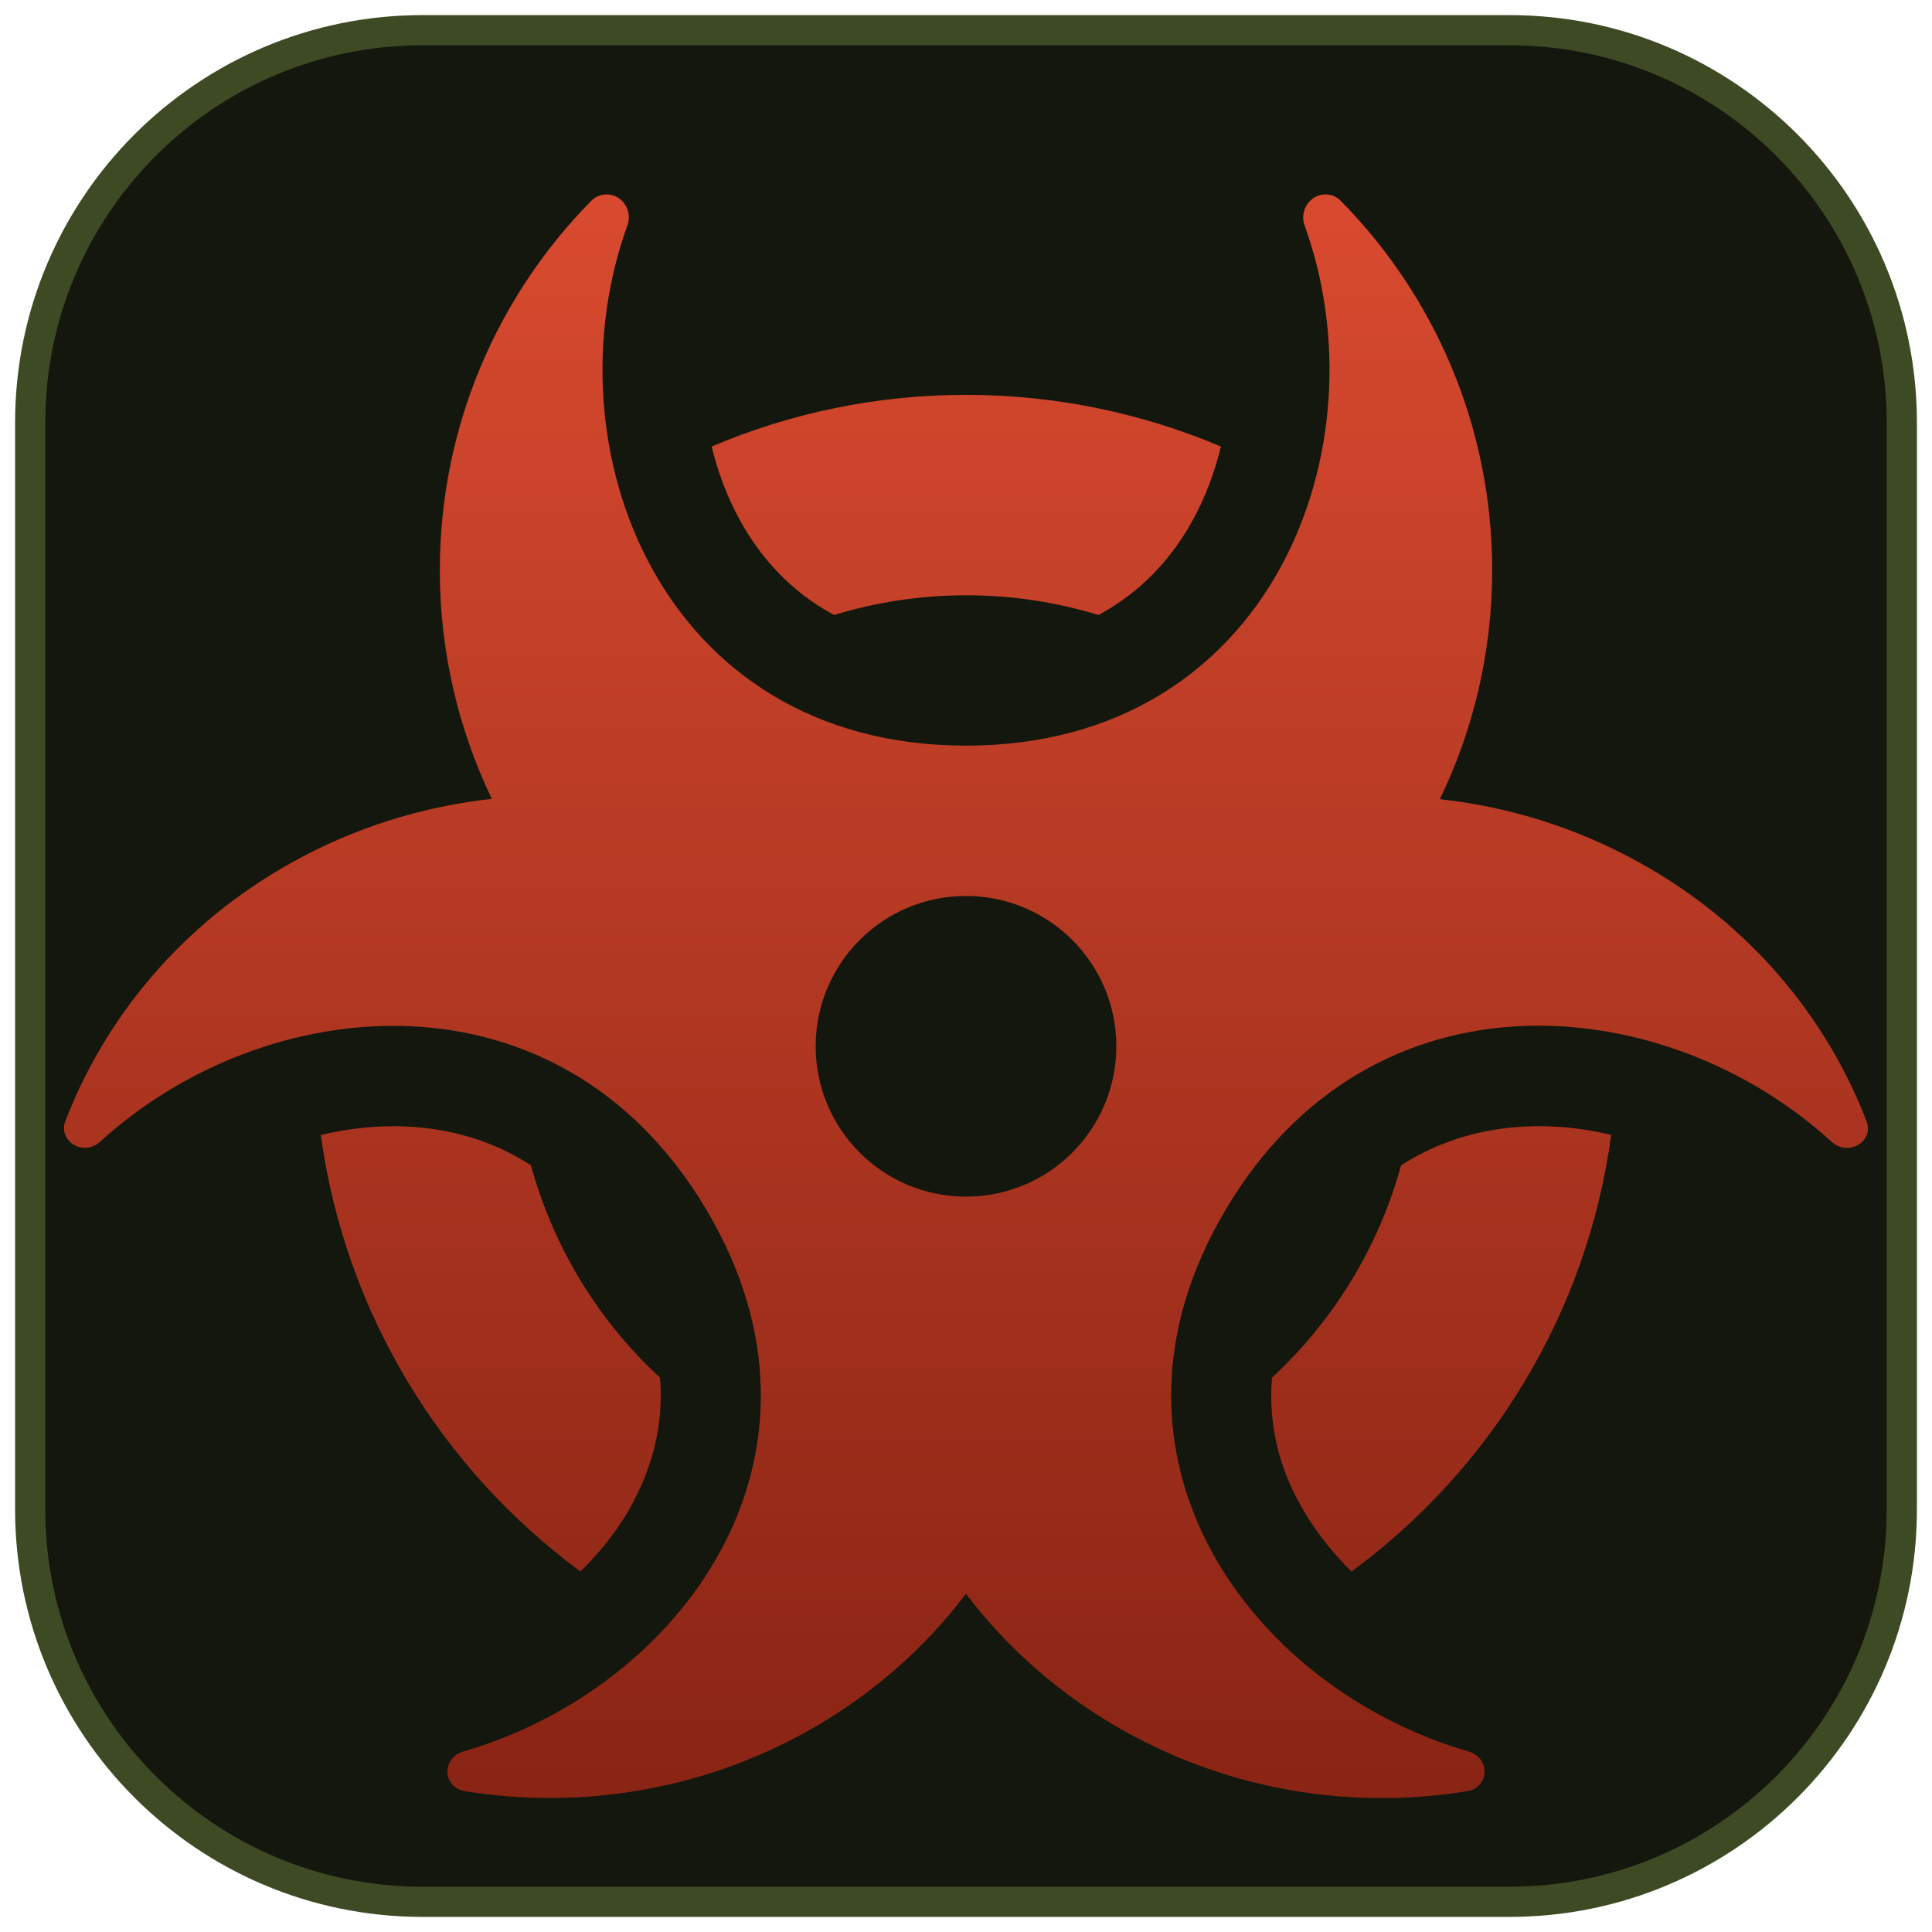
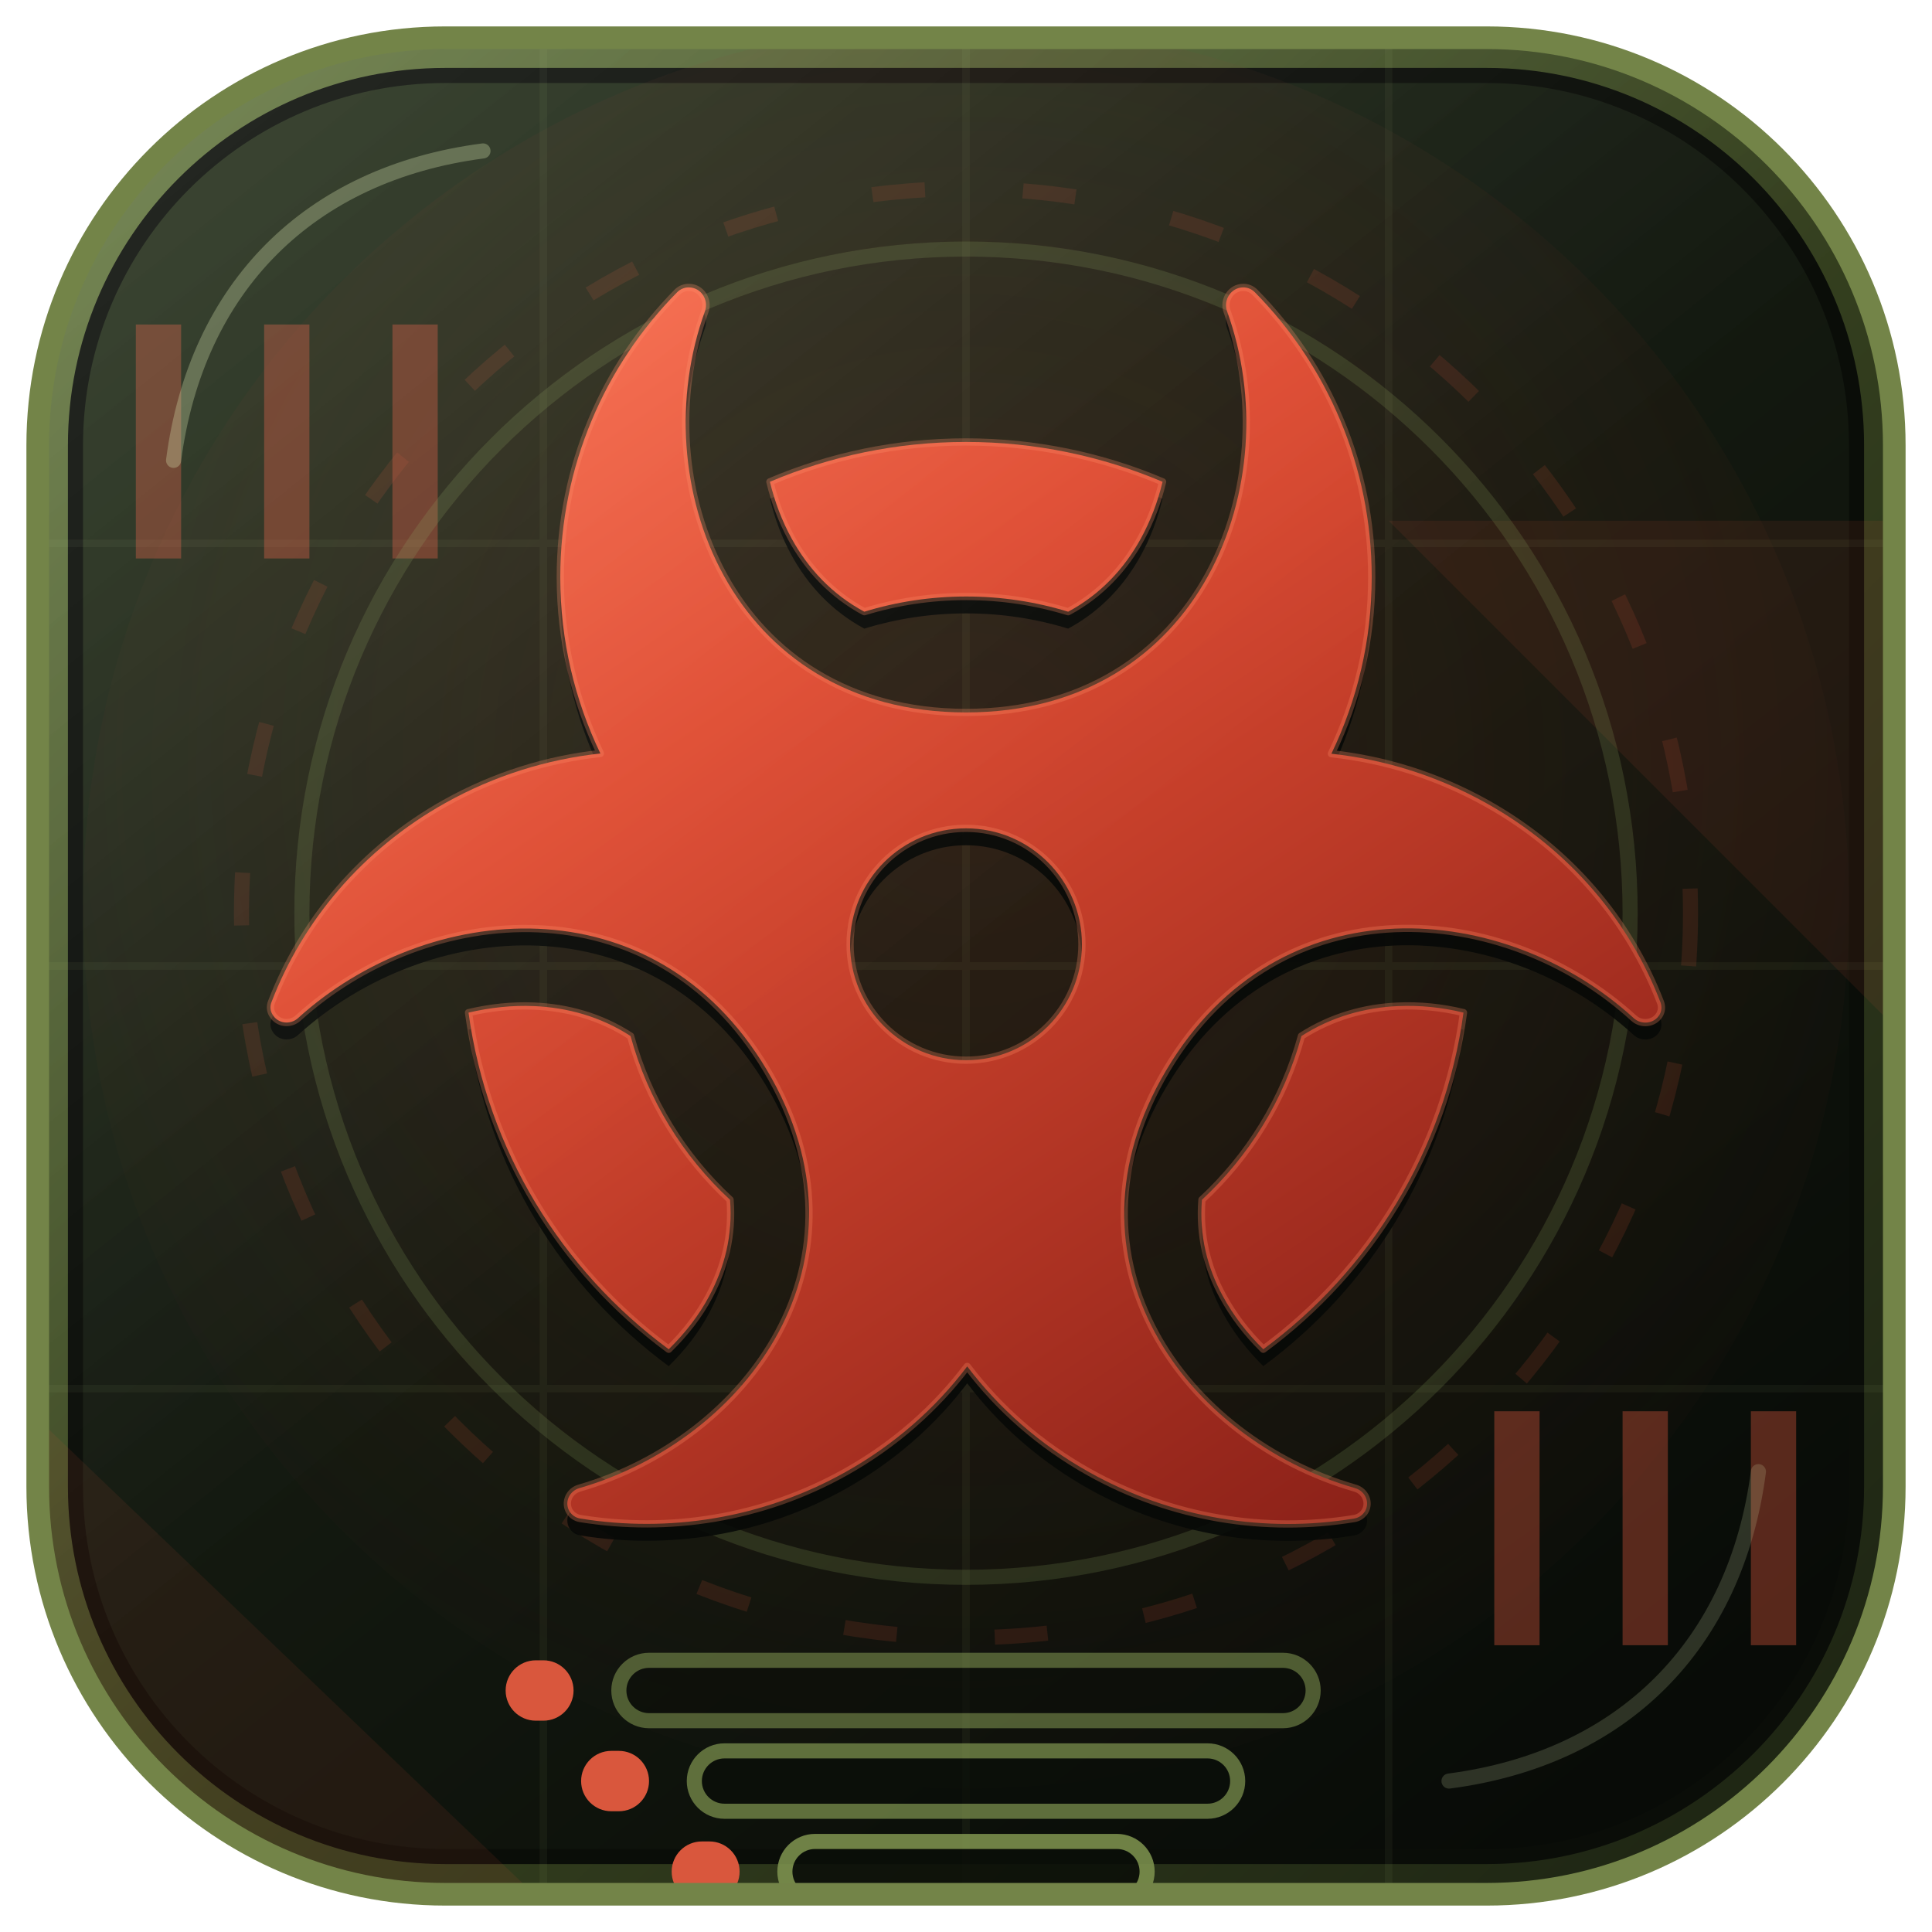
<svg xmlns="http://www.w3.org/2000/svg" viewBox="0 0 256 256">
  <defs>
-     <linearGradient id="g" x1="0" y1="0" x2="0" y2="1">
-       <stop offset="0" stop-color="#d84a2f" />
-       <stop offset="1" stop-color="#8a2415" />
+     <linearGradient id="base" x1="0" y1="0" x2="0.8" y2="1">
+       <stop offset="0" stop-color="#26321b" />
+       <stop offset="0.46" stop-color="#151b11" />
+       <stop offset="1" stop-color="#080b07" />
    </linearGradient>
+     <linearGradient id="bevel" x1="0" y1="0" x2="1" y2="1">
+       <stop offset="0" stop-color="#697d43" />
+       <stop offset="0.52" stop-color="#35401f" />
+       <stop offset="1" stop-color="#1b2212" />
+     </linearGradient>
+     <linearGradient id="hazard" x1="0" y1="0" x2="0.76" y2="1">
+       <stop offset="0" stop-color="#ff7250" />
+       <stop offset="0.38" stop-color="#df4c32" />
+       <stop offset="1" stop-color="#8d2219" />
+     </linearGradient>
+     <linearGradient id="gloss" x1="0" y1="0" x2="0.8" y2="1">
+       <stop offset="0" stop-color="#ffffff" stop-opacity="0.12" />
+       <stop offset="0.55" stop-color="#ffffff" stop-opacity="0" />
+     </linearGradient>
+     <radialGradient id="aura" cx="50%" cy="42%" r="62%">
+       <stop offset="0" stop-color="#7e3324" stop-opacity="0.24" />
+       <stop offset="1" stop-color="#7e3324" stop-opacity="0" />
+     </radialGradient>
+     <clipPath id="tile">
+       <rect x="5" y="5" width="246" height="246" rx="54" />
+     </clipPath>
  </defs>
-   <rect x="4" y="4" width="248" height="248" rx="52" ry="52" fill="#14170d" stroke="#3d4a24" stroke-width="4" />
-   <g transform="translate(128,132) scale(0.415) translate(-288,-256)">
-     <path d="M173.2 0c-1.8 0-3.5 .7-4.8 2C138.5 32.3 120 74 120 120c0 26.2 6 50.9 16.6 73c-22 2.4-43.8 9.1-64.2 20.5C37.9 232.8 13.3 262.4 .4 296c-.7 1.7-.5 3.7 .5 5.2c2.2 3.7 7.4 4.3 10.6 1.3C64.2 254.3 158 245.1 205 324s-8.1 153.1-77.6 173.2c-4.2 1.2-6.3 5.9-4.1 9.6c1 1.6 2.6 2.7 4.5 3c36.5 5.9 75.2 .1 109.7-19.2c20.4-11.4 37.4-26.5 50.5-43.8c13.1 17.3 30.1 32.4 50.5 43.8c34.5 19.3 73.3 25.2 109.7 19.2c1.9-.3 3.5-1.4 4.5-3c2.2-3.7 .1-8.4-4.1-9.6C379.1 477.1 324 403 371 324s140.7-69.8 193.5-21.4c3.2 2.9 8.4 2.3 10.6-1.3c1-1.6 1.1-3.5 .5-5.2c-12.9-33.6-37.5-63.2-72.1-82.5c-20.4-11.4-42.2-18.1-64.2-20.5C450 170.9 456 146.2 456 120c0-46-18.5-87.7-48.4-118c-1.3-1.3-3-2-4.8-2c-5 0-8.4 5.2-6.7 9.9C421.7 80.5 385.6 176 288 176S154.3 80.5 179.9 9.9c1.7-4.7-1.6-9.9-6.7-9.9zM240 272a48 48 0 1 1 96 0 48 48 0 1 1 -96 0zM181.7 417.6c6.3-11.8 9.8-25.1 8.6-39.8c-19.5-18-34-41.4-41.2-67.8c-12.5-8.1-26.2-11.8-40-12.4c-9-.4-18.1 .6-27.1 2.7c7.8 57.1 38.7 106.8 82.9 139.4c6.8-6.7 12.6-14.1 16.8-22.1zM288 64c-28.8 0-56.3 5.9-81.2 16.5c2 8.3 5 16.2 9 23.5c6.8 12.4 16.7 23.1 30.1 30.3c13.3-4.1 27.5-6.3 42.2-6.3s28.8 2.2 42.2 6.3c13.4-7.2 23.3-17.9 30.1-30.3c4-7.3 7-15.2 9-23.5C344.3 69.9 316.8 64 288 64zM426.9 310c-7.2 26.4-21.7 49.7-41.2 67.8c-1.2 14.7 2.2 28.1 8.6 39.8c4.3 8 10 15.4 16.8 22.1c44.3-32.6 75.2-82.3 82.9-139.4c-9-2.2-18.1-3.1-27.1-2.7c-13.8 .6-27.5 4.4-40 12.4z" fill="url(#g)" />
+   <rect x="5" y="5" width="246" height="246" rx="54" fill="url(#bevel)" />
+   <rect x="10" y="10" width="236" height="236" rx="49" fill="url(#base)" stroke="#0a0d08" stroke-width="2" />
+   <g clip-path="url(#tile)">
+     <circle cx="128" cy="120" r="117" fill="url(#aura)" />
+     <g opacity="0.055" stroke="#b4c477" stroke-width="1">
+       <path d="M-20 72 276 72M-20 128 276 128M-20 184 276 184" />
+       <path d="M72-20 72 276M128-20 128 276M184-20 184 276" />
+     </g>
+     <path d="M5 188 76 256H5Zm246-119v67l-67-67Z" fill="#de4d33" opacity="0.09" />
+     <g opacity="0.38" fill="#d9583d">
+       <path d="M18 74h6V43h-6zM35 74h6V43h-6zM52 74h6V43h-6z" />
+       <path d="M198 218h6v-31h-6zM215 218h6v-31h-6zM232 218h6v-31h-6z" />
+     </g>
+     <circle cx="128" cy="121" r="88" fill="none" stroke="#879f58" stroke-width="2" opacity="0.2" />
+     <circle cx="128" cy="121" r="96" fill="none" stroke="#c34a34" stroke-width="2" stroke-dasharray="7 13" opacity="0.16" />
+     <g fill="#0a0e08" stroke="#7e934f" stroke-width="2">
+       <rect x="82" y="220" width="92" height="8" rx="4" opacity="0.58" />
+       <rect x="92" y="232" width="72" height="8" rx="4" opacity="0.72" />
+       <rect x="104" y="244" width="48" height="8" rx="4" opacity="0.86" />
+     </g>
+     <g fill="#d9573d">
+       <rect x="67" y="220" width="9" height="8" rx="4" />
+       <rect x="77" y="232" width="9" height="8" rx="4" />
+       <rect x="89" y="244" width="9" height="8" rx="4" />
+     </g>
  </g>
+   <g transform="translate(128 120) scale(0.32) translate(-288 -256)">
+     <path d="M173.2 0c-1.8 0-3.5.7-4.8 2C138.5 32.3 120 74 120 120c0 26.2 6 50.9 16.6 73-22 2.4-43.8 9.1-64.2 20.5C37.9 232.8 13.3 262.4.4 296c-.7 1.7-.5 3.7.5 5.2 2.2 3.7 7.4 4.3 10.6 1.3 53.2-48.2 147-57.4 194 21.5s-8.1 153.1-77.6 173.2c-4.2 1.2-6.3 5.9-4.1 9.6 1 1.6 2.6 2.7 4.5 3 36.5 5.9 75.2.1 109.7-19.2 20.4-11.4 37.4-26.5 50.5-43.8 13.1 17.3 30.1 32.4 50.5 43.8 34.5 19.3 73.3 25.2 109.7 19.2 1.9-.3 3.5-1.4 4.5-3 2.2-3.7.1-8.4-4.1-9.6C379.1 477.1 324 403 371 324s140.7-69.8 193.5-21.4c3.2 2.9 8.4 2.3 10.6-1.3 1-1.6 1.1-3.5.5-5.2-12.9-33.6-37.5-63.2-72.1-82.5-20.4-11.4-42.2-18.1-64.2-20.5C450 170.9 456 146.2 456 120c0-46-18.5-87.7-48.4-118-1.3-1.3-3-2-4.8-2-5 0-8.4 5.2-6.7 9.9C421.7 80.5 385.6 176 288 176S154.3 80.5 179.9 9.9c1.7-4.7-1.6-9.9-6.7-9.9zM240 272a48 48 0 1 1 96 0 48 48 0 1 1-96 0zM181.7 417.6c6.3-11.8 9.8-25.1 8.6-39.8-19.5-18-34-41.4-41.2-67.8-12.5-8.1-26.2-11.8-40-12.4-9-.4-18.1.6-27.1 2.7 7.8 57.1 38.7 106.8 82.9 139.4 6.8-6.7 12.6-14.1 16.8-22.1zM288 64c-28.8 0-56.3 5.9-81.2 16.5 2 8.3 5 16.2 9 23.5 6.8 12.4 16.7 23.1 30.1 30.3 13.3-4.1 27.5-6.3 42.2-6.3s28.8 2.2 42.2 6.3c13.4-7.2 23.3-17.9 30.1-30.3 4-7.3 7-15.2 9-23.5C344.3 69.9 316.8 64 288 64zM426.9 310c-7.2 26.4-21.7 49.7-41.2 67.8-1.2 14.7 2.2 28.1 8.6 39.8 4.3 8 10 15.4 16.8 22.1 44.3-32.6 75.2-82.3 82.9-139.4-9-2.2-18.1-3.1-27.1-2.7-13.8.6-27.5 4.4-40 12.4z" transform="translate(0 7)" fill="#070907" opacity="0.9" />
+     <path d="M173.2 0c-1.8 0-3.5.7-4.8 2C138.5 32.3 120 74 120 120c0 26.2 6 50.9 16.6 73-22 2.4-43.8 9.1-64.2 20.5C37.9 232.8 13.3 262.4.4 296c-.7 1.7-.5 3.7.5 5.2 2.2 3.7 7.4 4.3 10.6 1.3 53.2-48.2 147-57.4 194 21.5s-8.1 153.1-77.6 173.2c-4.2 1.2-6.3 5.9-4.1 9.6 1 1.6 2.6 2.7 4.5 3 36.5 5.9 75.2.1 109.7-19.2 20.4-11.4 37.4-26.5 50.5-43.8 13.1 17.3 30.1 32.4 50.5 43.8 34.5 19.3 73.3 25.2 109.7 19.2 1.9-.3 3.5-1.4 4.5-3 2.2-3.7.1-8.4-4.1-9.6C379.1 477.1 324 403 371 324s140.7-69.8 193.5-21.4c3.2 2.9 8.4 2.3 10.6-1.3 1-1.6 1.1-3.5.5-5.2-12.9-33.6-37.5-63.2-72.1-82.5-20.4-11.4-42.2-18.1-64.2-20.5C450 170.9 456 146.2 456 120c0-46-18.5-87.7-48.4-118-1.3-1.3-3-2-4.8-2-5 0-8.4 5.2-6.7 9.9C421.7 80.5 385.6 176 288 176S154.3 80.5 179.9 9.9c1.7-4.7-1.6-9.9-6.7-9.9zM240 272a48 48 0 1 1 96 0 48 48 0 1 1-96 0zM181.7 417.6c6.3-11.8 9.8-25.1 8.6-39.8-19.5-18-34-41.4-41.2-67.8-12.5-8.1-26.2-11.8-40-12.4-9-.4-18.1.6-27.1 2.7 7.8 57.1 38.7 106.8 82.9 139.4 6.8-6.7 12.6-14.1 16.8-22.1zM288 64c-28.8 0-56.3 5.9-81.2 16.5 2 8.3 5 16.2 9 23.5 6.8 12.4 16.7 23.1 30.1 30.3 13.3-4.1 27.5-6.3 42.2-6.3s28.8 2.2 42.2 6.3c13.4-7.2 23.3-17.9 30.1-30.3 4-7.3 7-15.2 9-23.5C344.3 69.9 316.8 64 288 64zM426.9 310c-7.2 26.4-21.7 49.7-41.2 67.8-1.2 14.7 2.2 28.1 8.6 39.8 4.3 8 10 15.4 16.8 22.1 44.3-32.6 75.2-82.3 82.9-139.4-9-2.2-18.1-3.1-27.1-2.7-13.8.6-27.5 4.4-40 12.4z" fill="url(#hazard)" stroke="#ff8b67" stroke-width="3" stroke-linejoin="round" stroke-opacity="0.28" />
+   </g>
+   <rect x="5" y="5" width="246" height="246" rx="54" fill="url(#gloss)" stroke="#738448" stroke-width="3" />
+   <path d="M23 61c3-23 18-38 41-41" fill="none" stroke="#d6e3ae" stroke-width="2" stroke-linecap="round" opacity="0.32" />
+   <path d="M233 195c-3 23-18 38-41 41" fill="none" stroke="#d6e3ae" stroke-width="2" stroke-linecap="round" opacity="0.18" />
</svg>
